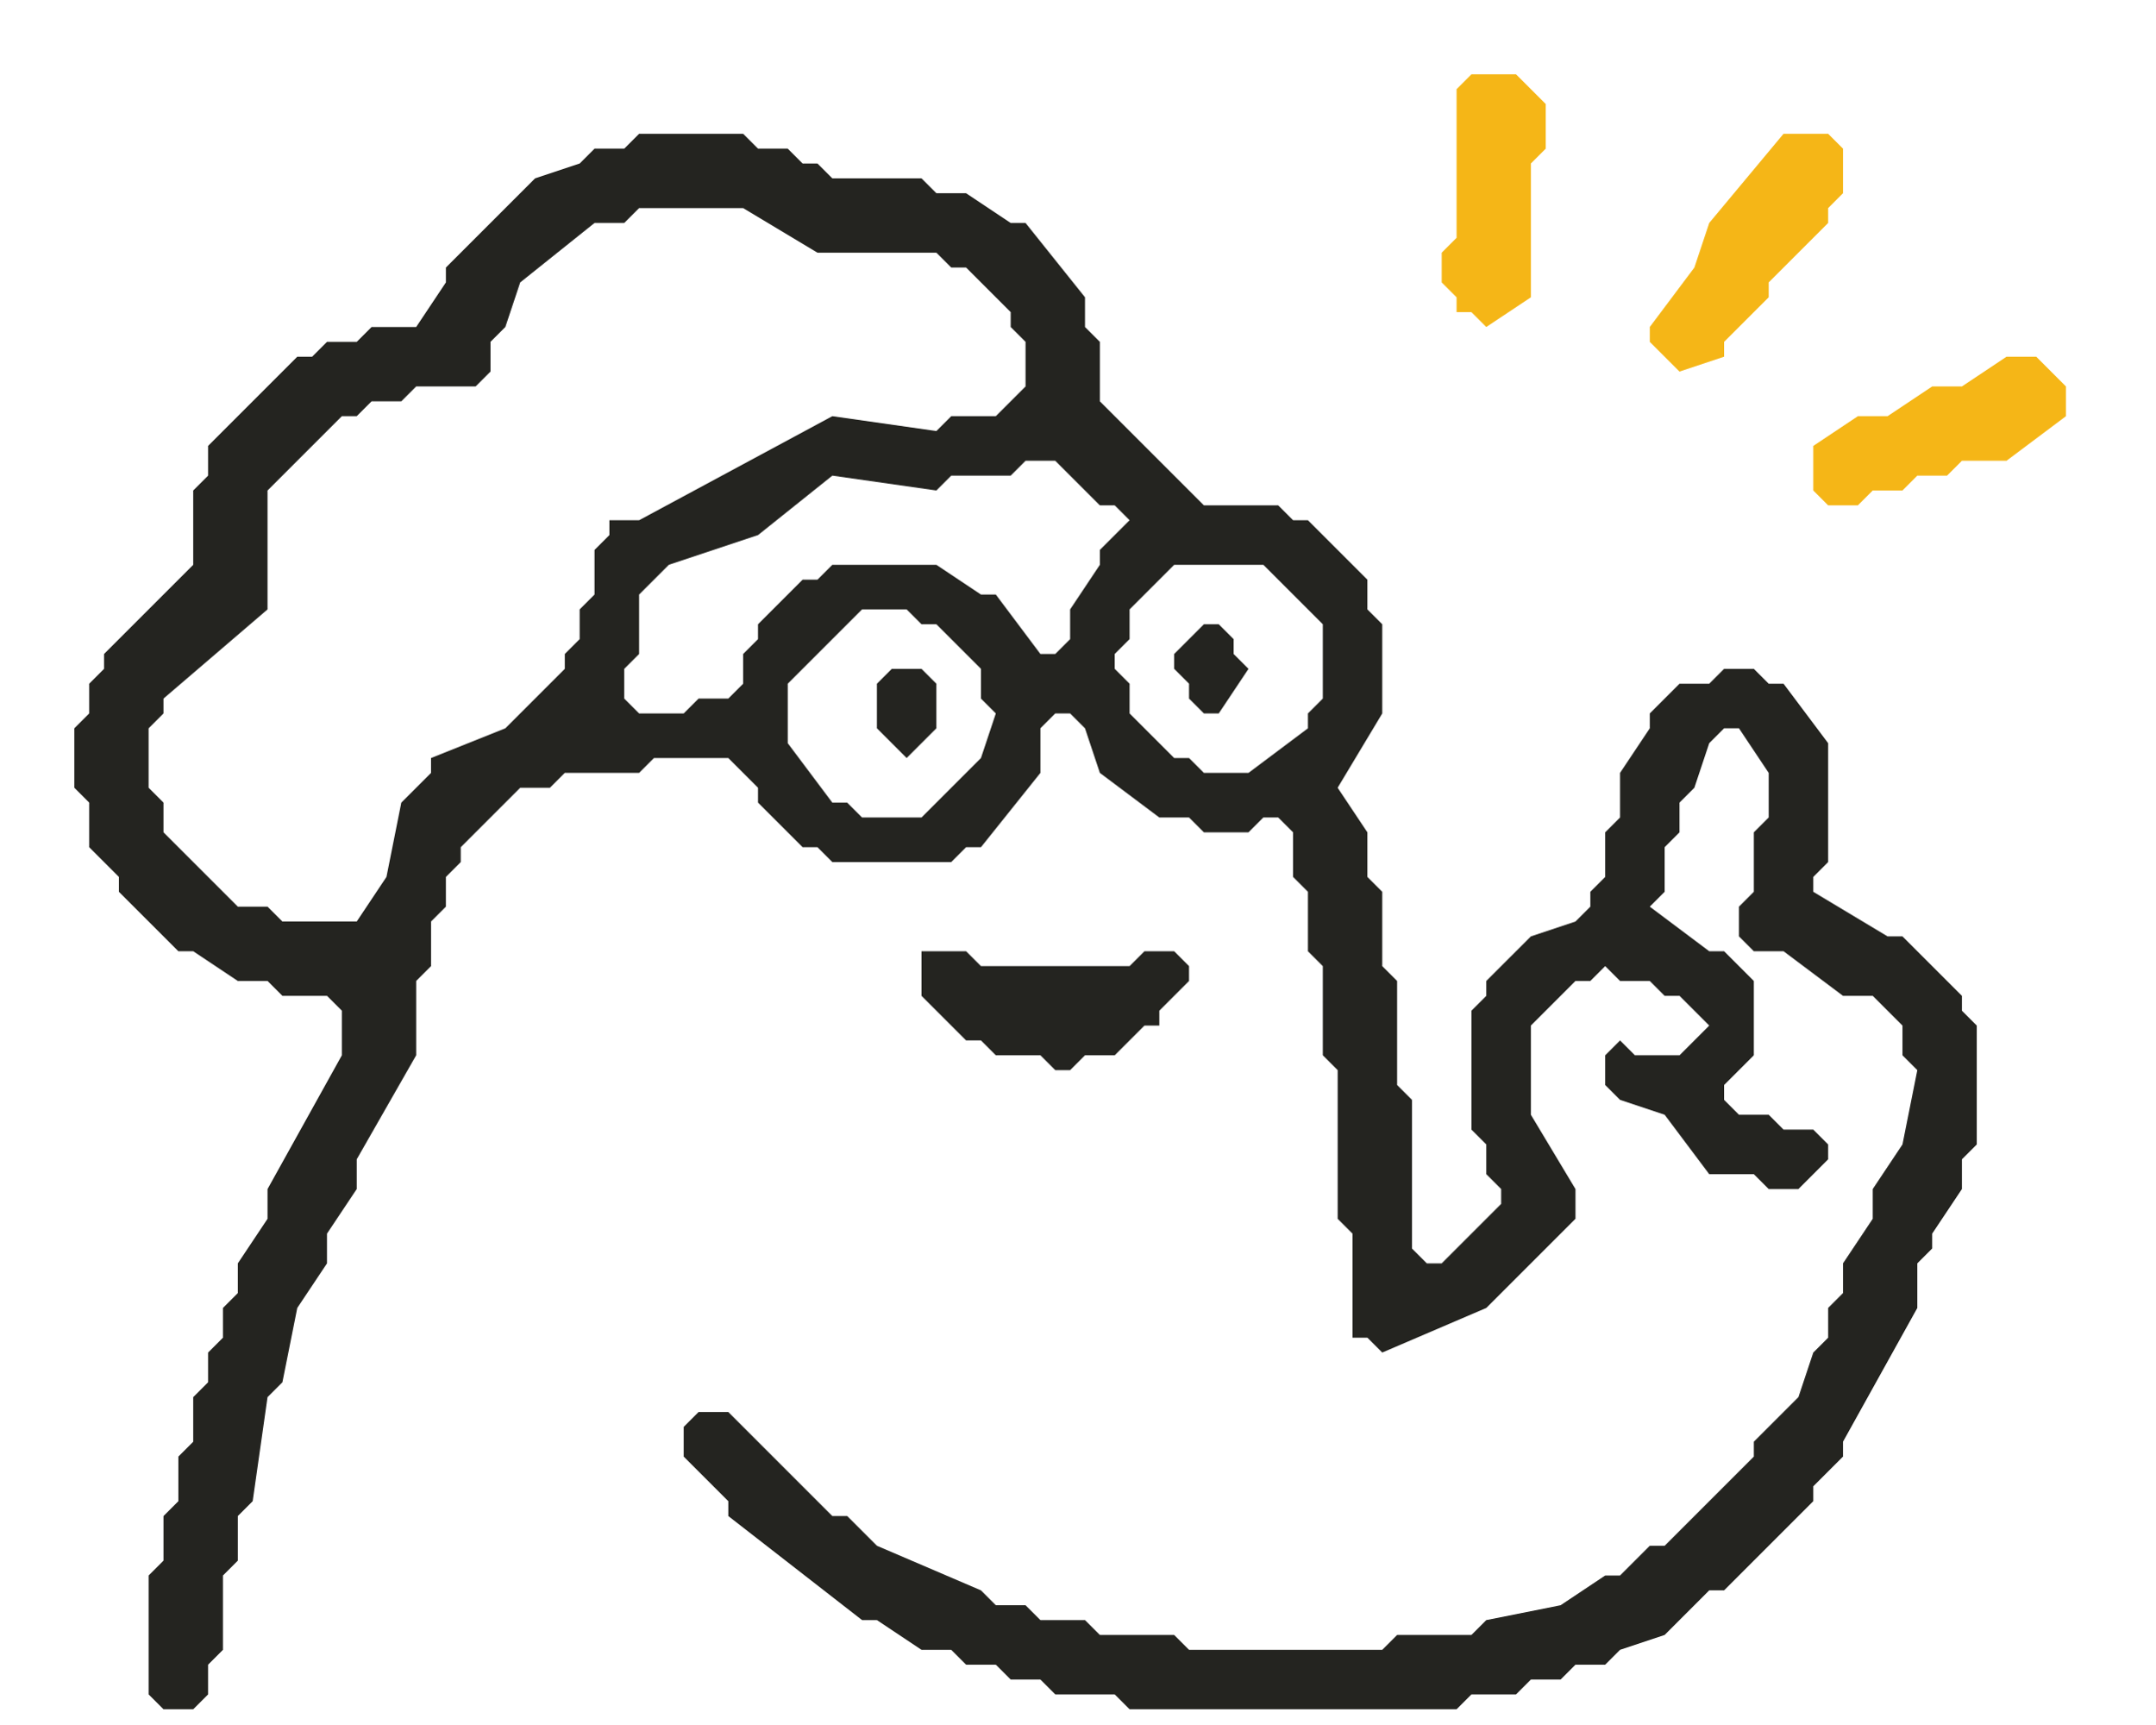
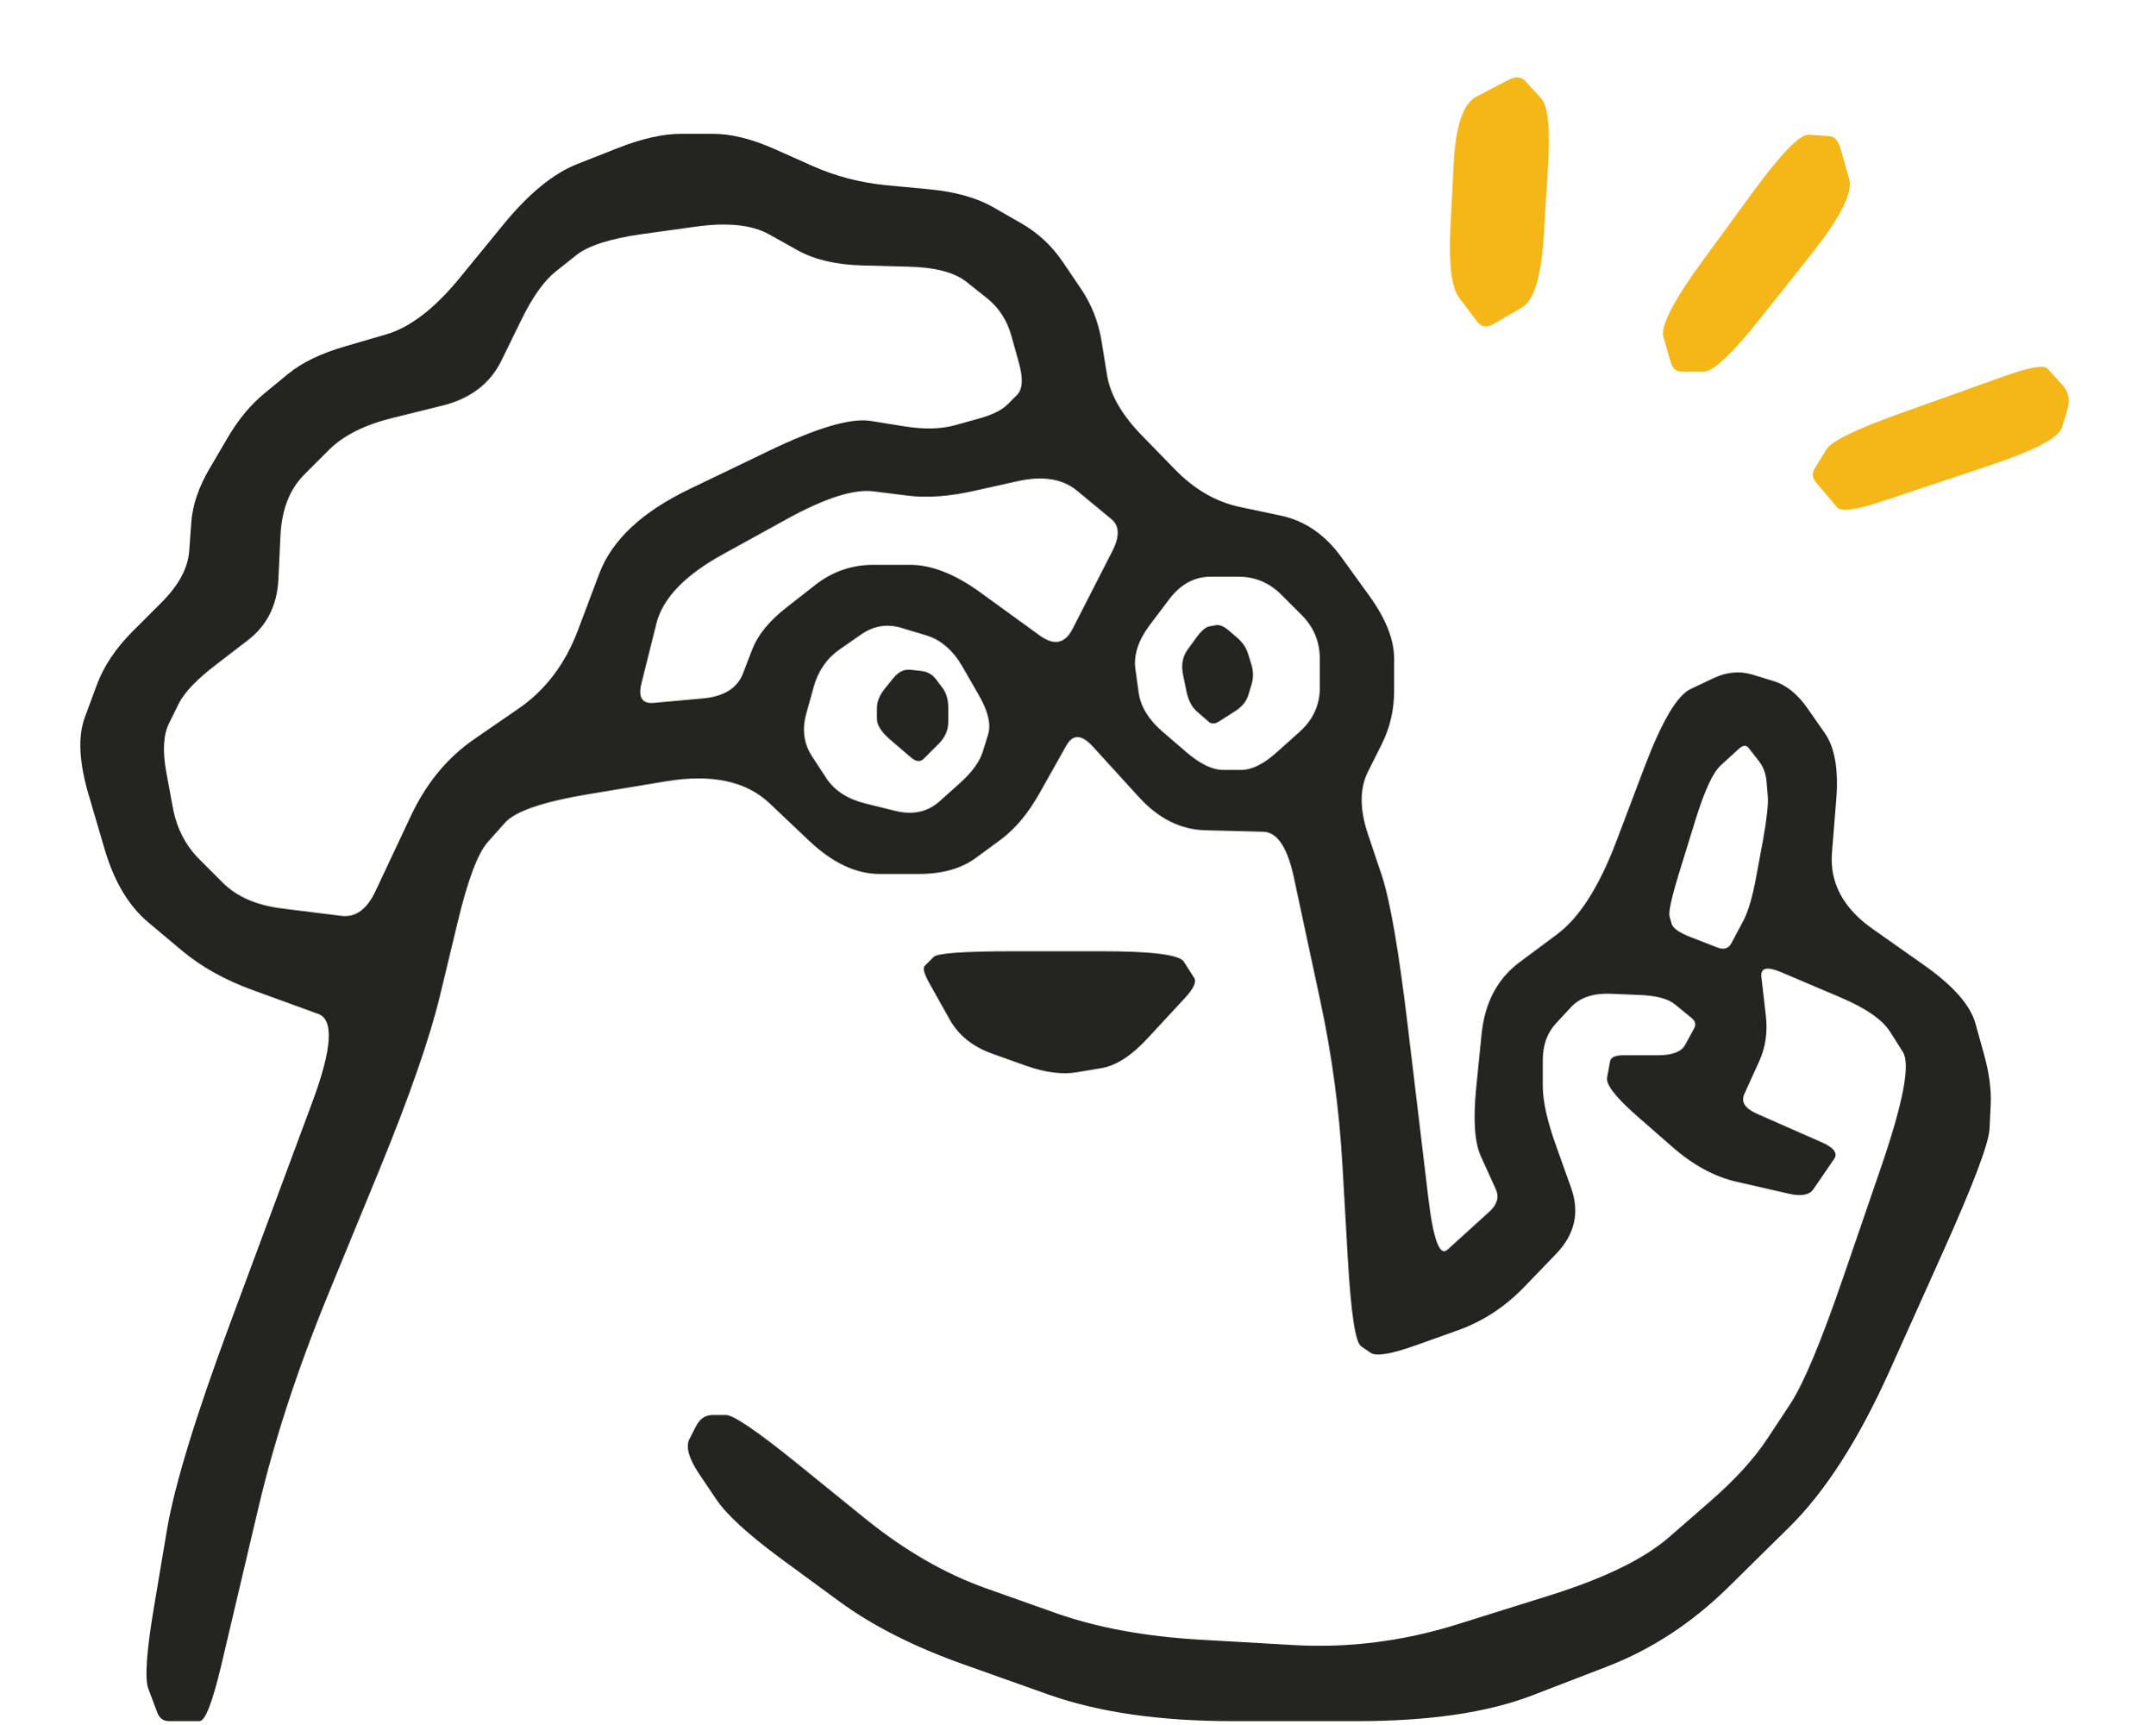
- <svg xmlns="http://www.w3.org/2000/svg" viewBox="0 0 145 116" role="img">
-   <path fill="#242420" fill-rule="evenodd" d="M116,64 L117,63 L118,64 L117,65 Z M62,64 L62,67 L65,70 L66,70 L67,71 L70,71 L71,72 L72,72 L73,71 L75,71 L77,69 L78,69 L78,68 L80,66 L80,65 L79,64 L77,64 L76,65 L66,65 L65,64 Z M117,49 L119,52 L119,55 L118,56 L118,60 L117,61 L117,63 L116,64 L115,64 L111,61 L112,60 L112,57 L113,56 L113,54 L114,53 L115,50 L116,49 Z M62,45 L60,45 L59,46 L59,49 L61,51 L63,49 L63,46 Z M81,42 L79,44 L79,45 L80,46 L80,47 L81,48 L82,48 L84,45 L83,44 L83,43 L82,42 Z M58,41 L61,41 L62,42 L63,42 L66,45 L66,47 L67,48 L66,51 L62,55 L58,55 L57,54 L56,54 L53,50 L53,46 Z M79,38 L85,38 L89,42 L89,47 L88,48 L88,49 L84,52 L81,52 L80,51 L79,51 L76,48 L76,46 L75,45 L75,44 L76,43 L76,41 Z M76,35 L74,37 L74,38 L72,41 L72,43 L71,44 L70,44 L67,40 L66,40 L63,38 L56,38 L55,39 L54,39 L51,42 L51,43 L50,44 L50,46 L49,47 L47,47 L46,48 L43,48 L42,47 L42,45 L43,44 L43,40 L45,38 L51,36 L56,32 L63,33 L64,32 L68,32 L69,31 L71,31 L74,34 L75,34 Z M68,21 L68,22 L69,23 L69,26 L67,28 L64,28 L63,29 L56,28 L43,35 L41,35 L41,36 L40,37 L40,40 L39,41 L39,43 L38,44 L38,45 L34,49 L29,51 L29,52 L27,54 L26,59 L24,62 L19,62 L18,61 L16,61 L11,56 L11,54 L10,53 L10,49 L11,48 L11,47 L18,41 L18,33 L23,28 L24,28 L25,27 L27,27 L28,26 L32,26 L33,25 L33,23 L34,22 L35,19 L40,15 L42,15 L43,14 L50,14 L55,17 L63,17 L64,18 L65,18 Z M14,30 L14,32 L13,33 L13,38 L7,44 L7,45 L6,46 L6,48 L5,49 L5,53 L6,54 L6,57 L8,59 L8,60 L12,64 L13,64 L16,66 L18,66 L19,67 L22,67 L23,68 L23,71 L18,80 L18,82 L16,85 L16,87 L15,88 L15,90 L14,91 L14,93 L13,94 L13,97 L12,98 L12,101 L11,102 L11,105 L10,106 L10,114 L11,115 L13,115 L14,114 L14,112 L15,111 L15,106 L16,105 L16,102 L17,101 L18,94 L19,93 L20,88 L22,85 L22,83 L24,80 L24,78 L28,71 L28,66 L29,65 L29,62 L30,61 L30,59 L31,58 L31,57 L35,53 L37,53 L38,52 L43,52 L44,51 L49,51 L51,53 L51,54 L54,57 L55,57 L56,58 L64,58 L65,57 L66,57 L70,52 L70,49 L71,48 L72,48 L73,49 L74,52 L78,55 L80,55 L81,56 L84,56 L85,55 L86,55 L87,56 L87,59 L88,60 L88,64 L89,65 L89,71 L90,72 L90,82 L91,83 L91,90 L92,90 L93,91 L100,88 L106,82 L106,80 L103,75 L103,69 L106,66 L107,66 L108,65 L109,66 L111,66 L112,67 L113,67 L115,69 L113,71 L110,71 L109,70 L108,71 L108,73 L109,74 L112,75 L115,79 L118,79 L119,80 L121,80 L123,78 L123,77 L122,76 L120,76 L119,75 L117,75 L116,74 L116,73 L118,71 L118,66 L117,65 L118,64 L120,64 L124,67 L126,67 L128,69 L128,71 L129,72 L128,77 L126,80 L126,82 L124,85 L124,87 L123,88 L123,90 L122,91 L121,94 L118,97 L118,98 L112,104 L111,104 L109,106 L108,106 L105,108 L100,109 L99,110 L94,110 L93,111 L80,111 L79,110 L74,110 L73,109 L70,109 L69,108 L67,108 L66,107 L59,104 L57,102 L56,102 L49,95 L47,95 L46,96 L46,98 L49,101 L49,102 L58,109 L59,109 L62,111 L64,111 L65,112 L67,112 L68,113 L70,113 L71,114 L75,114 L76,115 L98,115 L99,114 L102,114 L103,113 L105,113 L106,112 L108,112 L109,111 L112,110 L115,107 L116,107 L122,101 L122,100 L124,98 L124,97 L129,88 L129,85 L130,84 L130,83 L132,80 L132,78 L133,77 L133,69 L132,68 L132,67 L128,63 L127,63 L122,60 L122,59 L123,58 L123,50 L120,46 L119,46 L118,45 L116,45 L115,46 L113,46 L111,48 L111,49 L109,52 L109,55 L108,56 L108,59 L107,60 L107,61 L106,62 L103,63 L100,66 L100,67 L99,68 L99,76 L100,77 L100,79 L101,80 L101,81 L97,85 L96,85 L95,84 L95,74 L94,73 L94,66 L93,65 L93,60 L92,59 L92,56 L90,53 L93,48 L93,42 L92,41 L92,39 L88,35 L87,35 L86,34 L81,34 L74,27 L74,23 L73,22 L73,20 L69,15 L68,15 L65,13 L63,13 L62,12 L56,12 L55,11 L54,11 L53,10 L51,10 L50,9 L43,9 L42,10 L40,10 L39,11 L36,12 L30,18 L30,19 L28,22 L25,22 L24,23 L22,23 L21,24 L20,24 Z" />
-   <path fill="#F5B617" fill-rule="evenodd" d="M139,26 L137,24 L135,24 L132,26 L130,26 L127,28 L125,28 L122,30 L122,33 L123,34 L125,34 L126,33 L128,33 L129,32 L131,32 L132,31 L135,31 L139,28 Z M123,9 L120,9 L115,15 L114,18 L111,22 L111,23 L113,25 L116,24 L116,23 L119,20 L119,19 L123,15 L123,14 L124,13 L124,10 Z M102,5 L99,5 L98,6 L98,16 L97,17 L97,19 L98,20 L98,21 L99,21 L100,22 L103,20 L103,11 L104,10 L104,7 Z" />
+ <svg xmlns="http://www.w3.org/2000/svg" viewBox="0 0 145 116" width="145" height="116" role="img">
+   <path d="M62.82,64.38 L62.22,64.98 Q62.00,65.20 62.50,66.10 L63.90,68.60 Q64.80,70.20 66.78,70.90 L69.02,71.70 Q71.00,72.40 72.47,72.14 L74.13,71.86 Q75.60,71.60 77.20,69.87 L79.70,67.17 Q80.60,66.20 80.35,65.80 L79.65,64.70 Q79.20,64.00 74.08,64.00 L68.32,64.00 Q63.20,64.00 62.82,64.38 Z M115.77,51.50 L116.97,50.40 Q117.40,50.00 117.65,50.32 L118.35,51.22 Q118.80,51.80 118.86,52.63 L118.94,53.57 Q119.00,54.40 118.62,56.51 L118.18,58.89 Q117.80,61.00 117.29,61.96 L116.49,63.46 Q116.20,64.00 115.55,63.75 L113.75,63.05 Q112.60,62.60 112.47,62.15 L112.33,61.65 Q112.20,61.20 113.10,58.32 L114.10,55.08 Q115.00,52.20 115.77,51.50 Z M61.96,45.14 L61.24,45.06 Q60.60,45.00 60.09,45.64 L59.51,46.36 Q59.00,47.00 59.00,47.64 L59.00,48.36 Q59.00,49.00 59.90,49.77 L61.30,50.97 Q61.80,51.40 62.16,51.04 L63.16,50.04 Q63.80,49.40 63.80,48.57 L63.80,47.63 Q63.80,46.80 63.42,46.29 L62.98,45.71 Q62.60,45.20 61.96,45.14 Z M83.29,42.95 L82.71,42.45 Q82.20,42.00 81.82,42.06 L81.38,42.14 Q81.00,42.20 80.49,42.90 L79.91,43.70 Q79.40,44.40 79.59,45.36 L79.81,46.44 Q80.00,47.40 80.51,47.85 L81.31,48.55 Q81.60,48.80 82.00,48.55 L83.10,47.85 Q83.80,47.40 83.99,46.76 L84.21,46.04 Q84.40,45.40 84.21,44.76 L83.99,44.04 Q83.80,43.40 83.29,42.95 Z M56.48,43.70 L57.92,42.70 Q59.20,41.80 60.67,42.25 L62.33,42.75 Q63.80,43.20 64.76,44.86 L65.84,46.74 Q66.80,48.40 66.48,49.42 L66.12,50.58 Q65.80,51.60 64.58,52.69 L63.22,53.91 Q62.00,55.00 60.21,54.55 L58.19,54.05 Q56.40,53.60 55.57,52.32 L54.63,50.88 Q53.80,49.60 54.25,48.00 L54.75,46.20 Q55.20,44.60 56.48,43.70 Z M77.35,42.06 L78.65,40.34 Q79.80,38.80 81.46,38.80 L83.34,38.80 Q85.00,38.80 86.22,40.02 L87.58,41.38 Q88.80,42.60 88.80,44.33 L88.80,46.27 Q88.80,48.00 87.46,49.22 L85.94,50.58 Q84.60,51.80 83.51,51.80 L82.29,51.80 Q81.20,51.80 79.79,50.58 L78.21,49.22 Q76.80,48.00 76.61,46.59 L76.39,45.01 Q76.20,43.60 77.35,42.06 Z M72.47,33.02 L74.77,34.92 Q75.60,35.60 74.84,37.08 L72.16,42.32 Q71.40,43.80 69.96,42.76 L65.96,39.86 Q63.40,38.00 61.22,38.00 L58.78,38.00 Q56.60,38.00 54.87,39.34 L52.93,40.86 Q51.20,42.20 50.62,43.67 L49.98,45.33 Q49.40,46.80 47.29,46.99 L43.99,47.29 Q42.80,47.40 43.16,45.96 L44.16,41.96 Q44.80,39.40 48.64,37.29 L52.96,34.91 Q56.80,32.80 58.78,33.06 L61.02,33.34 Q63.00,33.60 65.56,33.02 L68.44,32.38 Q71.00,31.80 72.47,33.02 Z M65.02,18.96 L66.38,20.04 Q67.60,21.00 68.05,22.60 L68.55,24.40 Q69.00,26.00 68.42,26.58 L67.78,27.22 Q67.20,27.80 65.79,28.18 L64.21,28.62 Q62.80,29.00 60.82,28.68 L58.58,28.32 Q56.60,28.00 51.80,30.30 L46.40,32.90 Q41.60,35.20 40.32,38.59 L38.88,42.41 Q37.60,45.80 34.91,47.66 L31.89,49.74 Q29.20,51.60 27.66,54.86 L25.26,59.96 Q24.40,61.80 22.96,61.62 L18.96,61.12 Q16.40,60.80 14.99,59.39 L13.41,57.81 Q12.00,56.40 11.62,54.29 L11.18,51.91 Q10.80,49.80 11.38,48.65 L12.02,47.35 Q12.60,46.20 14.52,44.73 L16.68,43.07 Q18.60,41.60 18.73,38.98 L18.87,36.02 Q19.00,33.40 20.47,31.93 L22.13,30.27 Q23.60,28.80 26.48,28.10 L29.72,27.30 Q32.60,26.60 33.75,24.23 L35.05,21.57 Q36.20,19.20 37.42,18.24 L38.78,17.16 Q40.00,16.20 43.20,15.75 L46.80,15.25 Q50.00,14.80 51.73,15.76 L53.67,16.84 Q55.40,17.80 58.09,17.86 L61.11,17.94 Q63.80,18.00 65.02,18.96 Z M19.39,25.15 L17.81,26.45 Q16.40,27.60 15.31,29.46 L14.09,31.54 Q13.00,33.40 12.87,35.13 L12.73,37.07 Q12.60,38.80 10.87,40.53 L8.93,42.47 Q7.20,44.20 6.50,46.12 L5.70,48.28 Q5.00,50.20 5.96,53.46 L7.04,57.14 Q8.00,60.40 9.98,62.06 L12.22,63.94 Q14.20,65.60 17.02,66.62 L21.42,68.22 Q23.00,68.80 21.02,74.13 L15.52,88.93 Q12.00,98.40 11.23,102.94 L10.37,108.06 Q9.60,112.60 9.98,113.62 L10.58,115.22 Q10.80,115.80 11.38,115.80 L13.42,115.80 Q14.00,115.80 14.90,111.98 L17.40,101.38 Q19.00,94.60 22.07,87.11 L25.53,78.69 Q28.60,71.20 29.62,66.91 L30.78,62.09 Q31.80,57.80 32.82,56.65 L33.98,55.35 Q35.00,54.20 39.61,53.43 L44.79,52.57 Q49.40,51.80 51.77,54.04 L54.43,56.56 Q56.80,58.80 59.17,58.80 L61.83,58.80 Q64.20,58.80 65.67,57.71 L67.33,56.49 Q68.80,55.40 69.95,53.35 L71.75,50.15 Q72.40,49.00 73.52,50.22 L76.62,53.62 Q78.60,55.80 81.10,55.86 L85.00,55.96 Q86.40,56.00 87.05,59.02 L88.85,67.42 Q90.00,72.80 90.32,78.37 L90.68,84.63 Q91.00,90.20 91.58,90.58 L92.22,91.02 Q92.80,91.40 95.30,90.50 L98.10,89.50 Q100.60,88.60 102.52,86.62 L104.68,84.38 Q106.60,82.40 105.70,79.90 L104.70,77.10 Q103.80,74.60 103.80,73.06 L103.80,71.34 Q103.80,69.80 104.70,68.84 L105.70,67.76 Q106.60,66.80 108.33,66.86 L110.27,66.94 Q112.00,67.00 112.70,67.58 L113.80,68.48 Q114.20,68.80 113.98,69.20 L113.38,70.30 Q113.00,71.00 111.53,71.00 L109.23,71.00 Q108.40,71.00 108.33,71.40 L108.13,72.50 Q108.00,73.20 110.11,75.06 L112.49,77.14 Q114.60,79.00 116.84,79.51 L120.34,80.31 Q121.60,80.60 122.00,80.02 L123.40,77.98 Q123.80,77.40 122.58,76.86 L118.22,74.94 Q117.00,74.40 117.36,73.61 L118.36,71.41 Q119.00,70.00 118.81,68.34 L118.51,65.74 Q118.40,64.80 119.84,65.41 L123.84,67.11 Q126.40,68.20 127.17,69.42 L128.03,70.78 Q128.80,72.00 126.56,78.53 L124.04,85.87 Q121.80,92.40 120.46,94.45 L118.94,96.75 Q117.60,98.80 115.10,100.98 L112.30,103.42 Q109.80,105.60 104.30,107.33 L98.10,109.27 Q92.60,111.00 87.03,110.68 L80.77,110.32 Q75.20,110.00 71.04,108.53 L66.36,106.87 Q62.20,105.40 58.17,102.14 L53.63,98.46 Q49.60,95.20 48.83,95.20 L47.97,95.20 Q47.20,95.20 46.82,95.97 L46.38,96.83 Q46.00,97.60 47.02,99.14 L48.18,100.86 Q49.20,102.40 52.59,104.90 L56.41,107.70 Q59.80,110.20 64.86,111.99 L70.54,114.01 Q75.60,115.80 82.96,115.80 L91.24,115.80 Q98.60,115.80 103.08,114.07 L108.12,112.13 Q112.60,110.40 116.25,106.82 L120.35,102.78 Q124.00,99.20 127.14,92.22 L130.66,84.38 Q133.80,77.40 133.86,75.93 L133.94,74.27 Q134.00,72.80 133.49,70.94 L132.91,68.86 Q132.40,67.00 129.39,64.89 L126.01,62.51 Q123.00,60.40 123.26,57.33 L123.54,53.87 Q123.80,50.80 122.78,49.33 L121.62,47.67 Q120.60,46.20 119.32,45.82 L117.88,45.38 Q116.60,45.00 115.26,45.64 L113.74,46.36 Q112.40,47.00 110.67,51.54 L108.73,56.66 Q107.00,61.20 104.76,62.86 L102.24,64.74 Q100.00,66.40 99.68,69.60 L99.32,73.20 Q99.00,76.40 99.64,77.81 L100.64,80.01 Q101.00,80.80 100.21,81.52 L97.39,84.08 Q96.60,84.80 96.10,80.59 L94.70,68.89 Q93.80,61.40 92.97,58.90 L92.03,56.10 Q91.20,53.60 92.03,51.94 L92.97,50.06 Q93.80,48.40 93.80,46.48 L93.80,44.32 Q93.80,42.40 92.14,40.10 L90.26,37.50 Q88.60,35.20 86.17,34.69 L83.43,34.11 Q81.00,33.60 79.02,31.55 L76.78,29.25 Q74.80,27.20 74.48,25.22 L74.12,22.98 Q73.80,21.00 72.71,19.40 L71.49,17.60 Q70.40,16.00 68.74,15.04 L66.86,13.96 Q65.20,13.00 62.58,12.74 L59.62,12.46 Q57.00,12.20 54.70,11.18 L52.10,10.02 Q49.80,9.00 47.94,9.00 L45.86,9.00 Q44.00,9.00 41.57,9.96 L38.83,11.04 Q36.40,12.00 33.84,15.14 L30.96,18.66 Q28.40,21.80 25.97,22.50 L23.23,23.30 Q20.80,24.00 19.39,25.15 Z" fill="#242420" fill-rule="evenodd" />
+   <path d="M138.72,28.78 L139.08,27.62 Q139.40,26.60 138.76,25.90 L137.76,24.80 Q137.40,24.40 134.88,25.30 L127.88,27.80 Q123.40,29.40 122.89,30.23 L122.09,31.53 Q121.80,32.00 122.20,32.47 L123.60,34.13 Q124.00,34.60 126.59,33.74 L133.79,31.34 Q138.40,29.80 138.72,28.78 Z M124.42,12.06 L123.82,9.96 Q123.60,9.20 123.10,9.16 L121.70,9.06 Q120.80,9.00 117.86,13.03 L114.54,17.57 Q111.60,21.60 111.92,22.69 L112.42,24.39 Q112.60,25.00 113.14,25.00 L114.64,25.00 Q115.60,25.00 118.54,21.29 L121.86,17.11 Q124.80,13.40 124.42,12.06 Z M103.70,6.63 L102.60,5.43 Q102.20,5.00 101.44,5.40 L99.34,6.50 Q98.00,7.20 97.81,10.98 L97.59,15.22 Q97.40,19.00 98.17,20.02 L99.37,21.62 Q99.80,22.20 100.48,21.80 L102.38,20.70 Q103.60,20.00 103.86,15.97 L104.14,11.43 Q104.40,7.40 103.70,6.63 Z" fill="#F5B617" fill-rule="evenodd" />
</svg>
